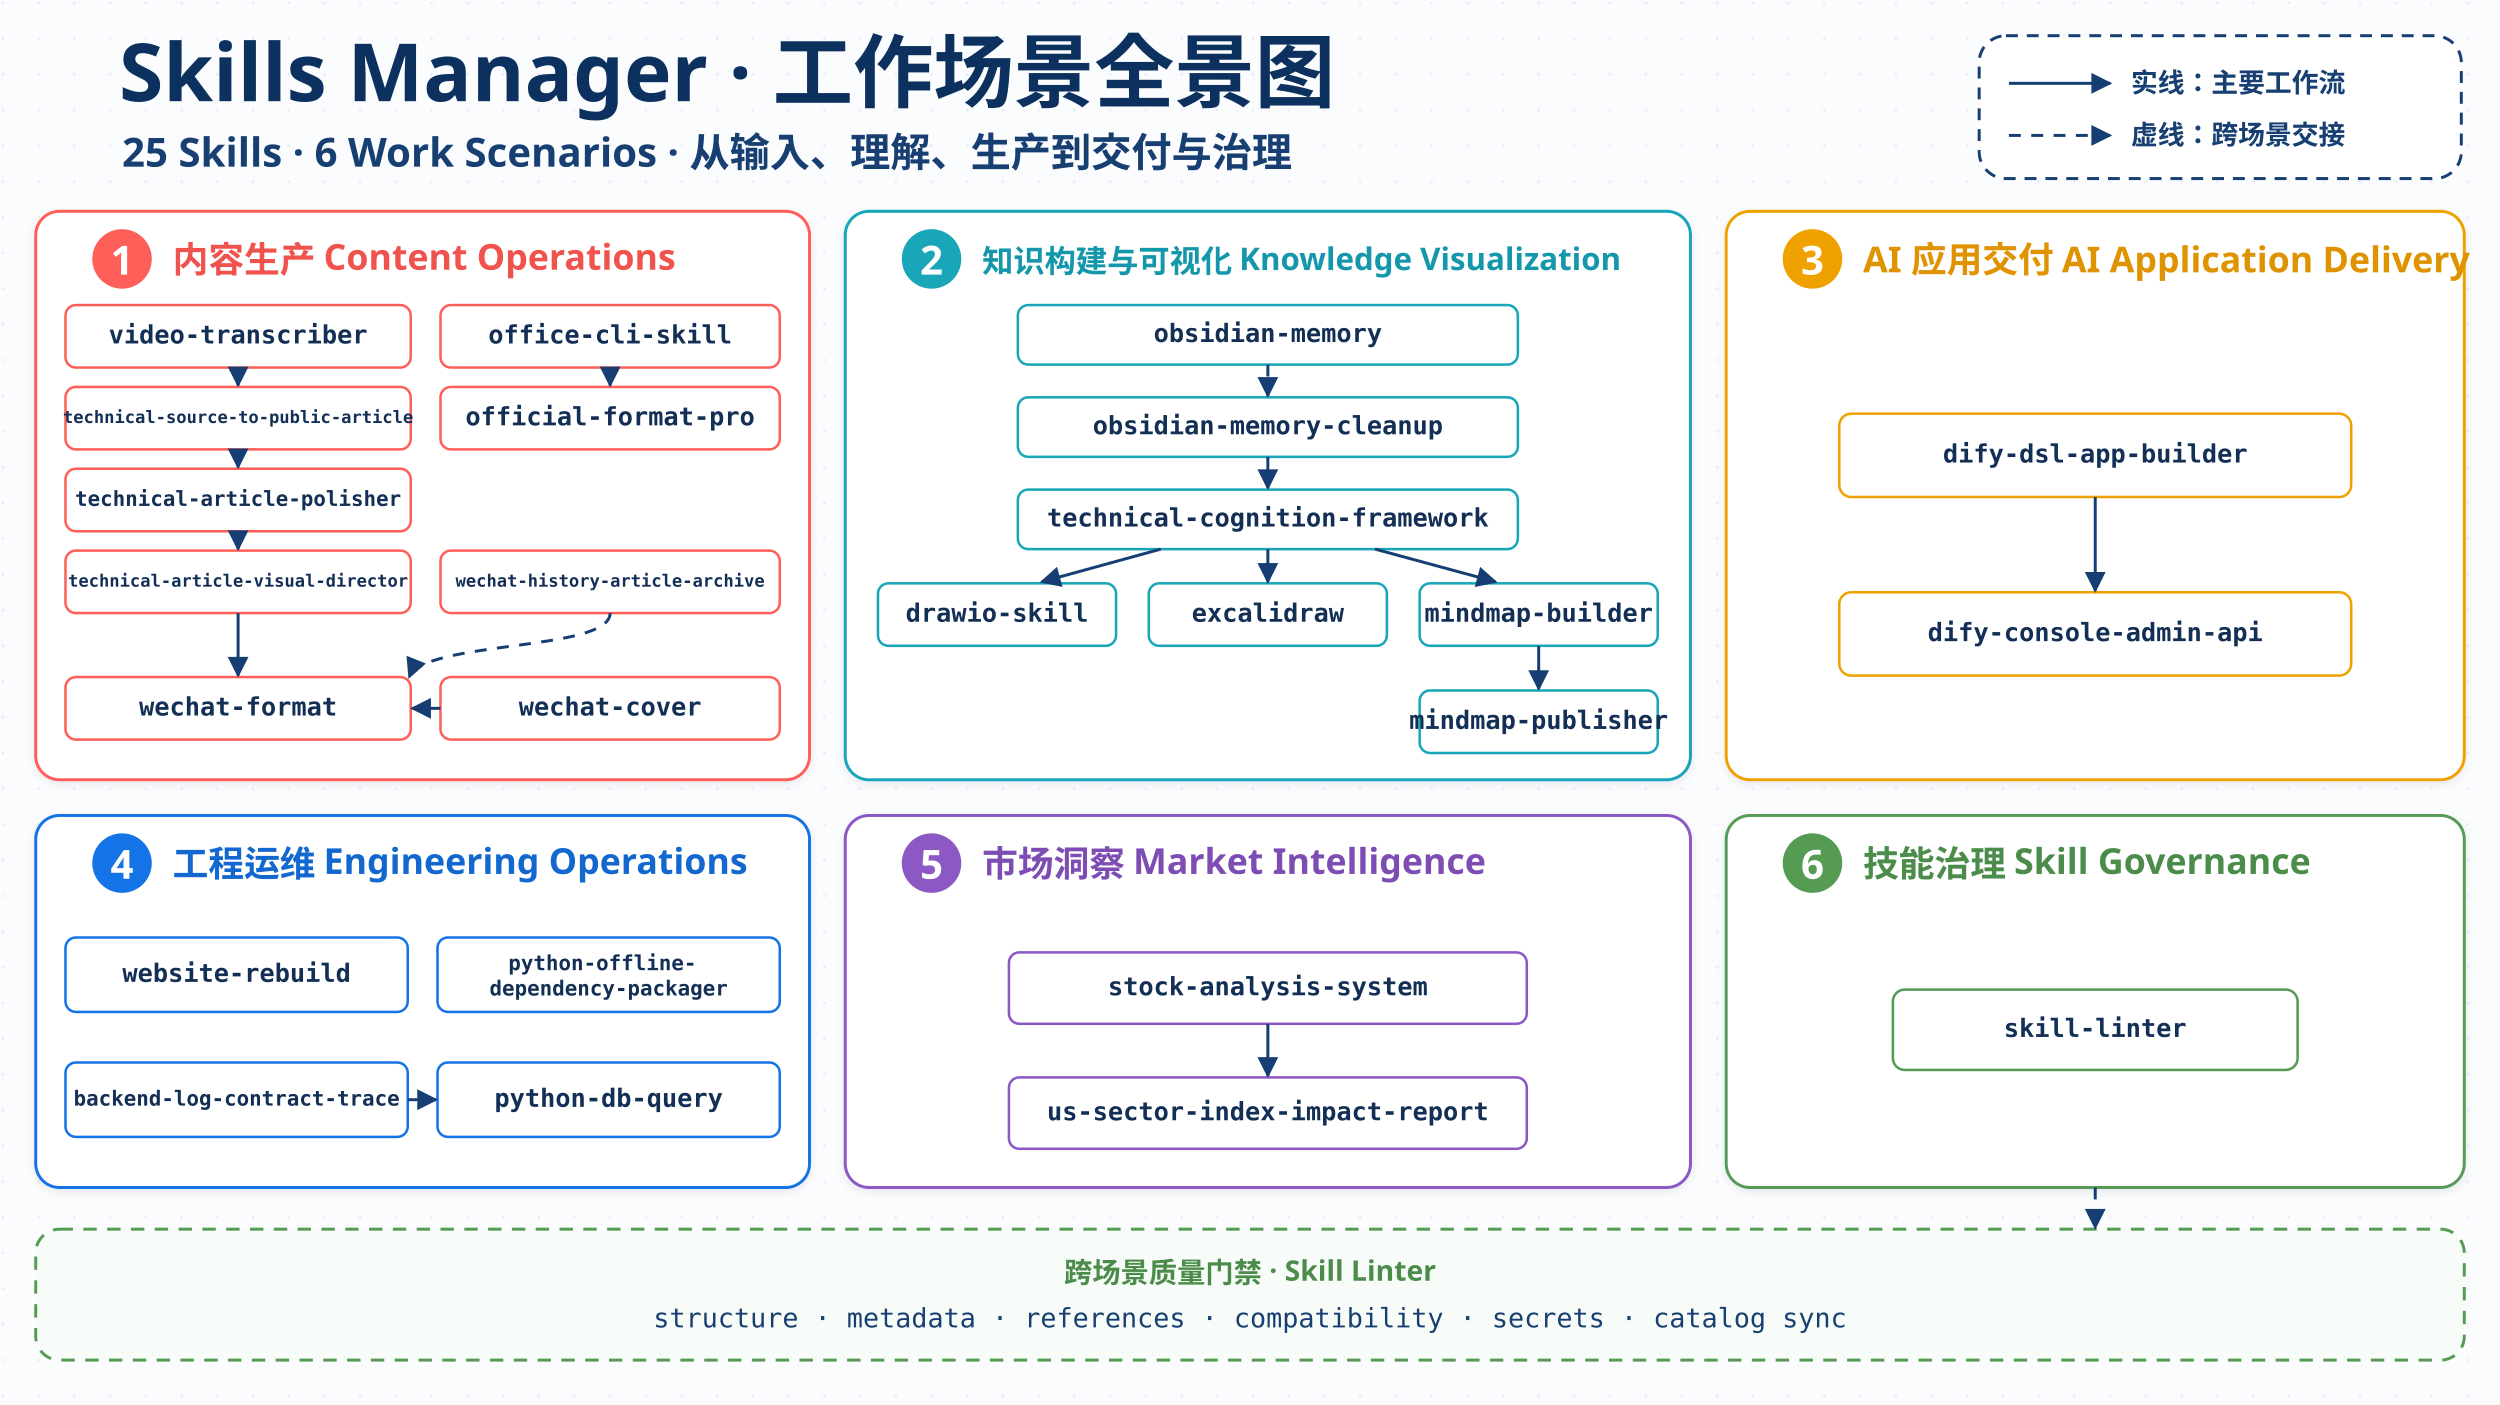
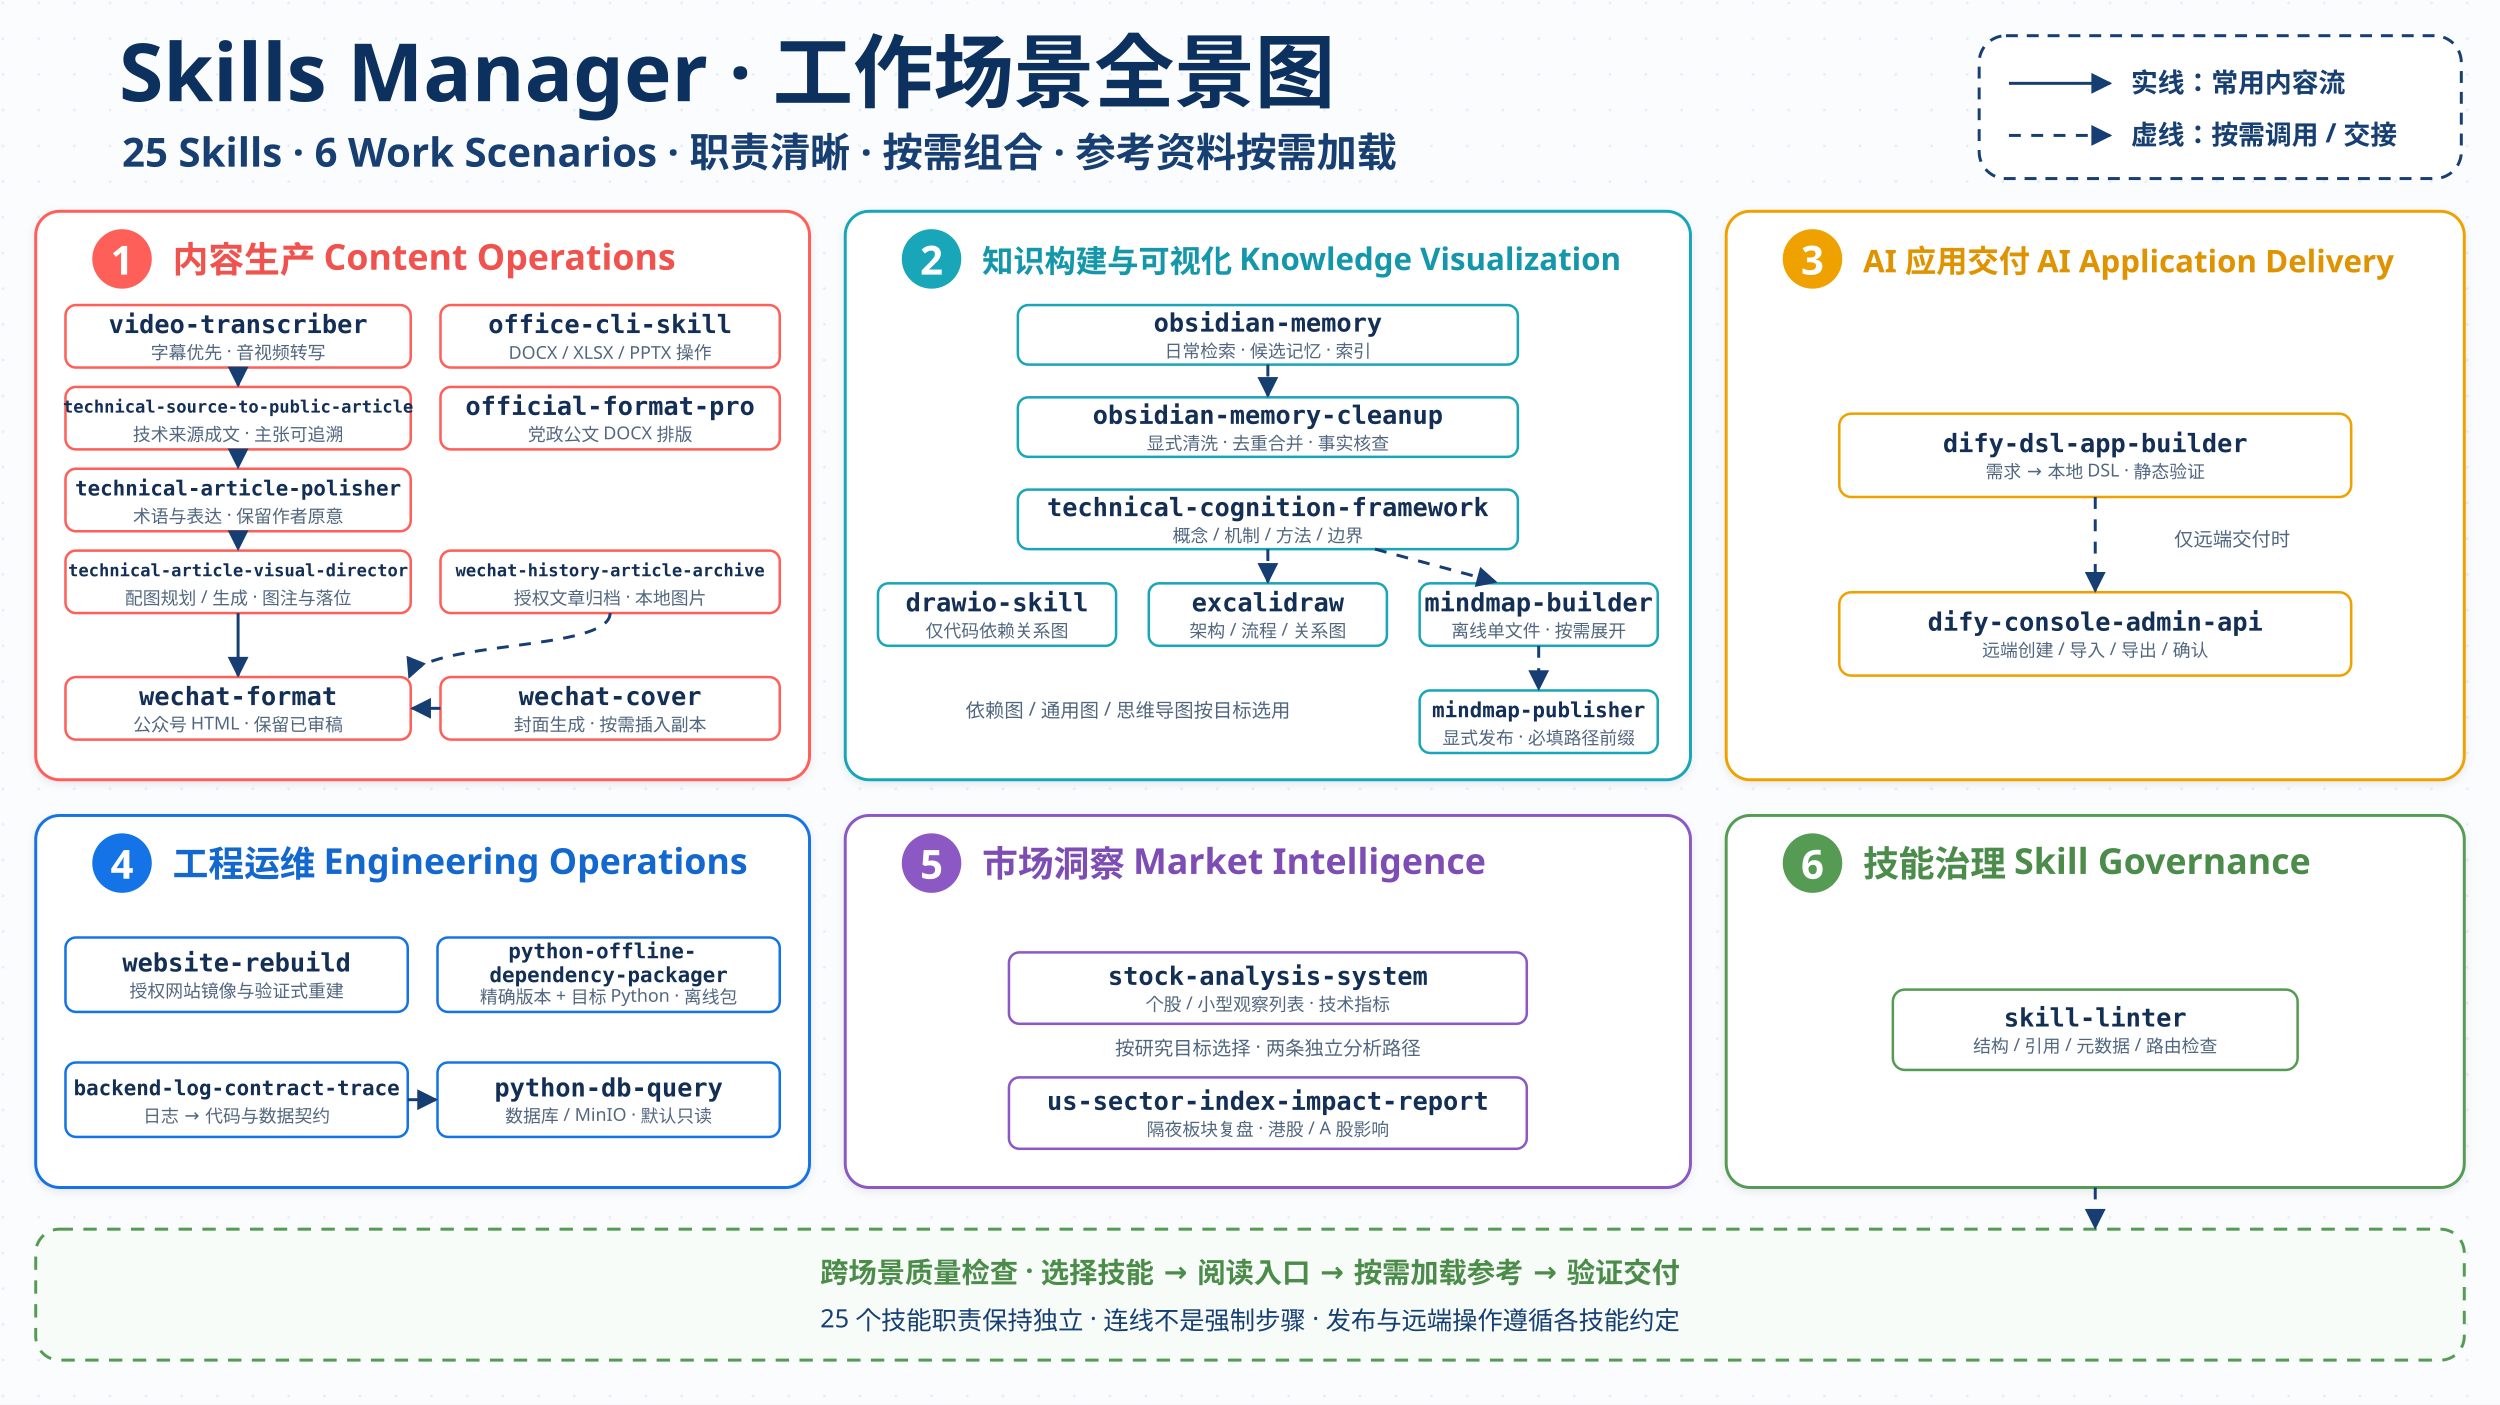
<svg xmlns="http://www.w3.org/2000/svg" width="1680" height="944" viewBox="0 0 1680 944">
  <defs>
    <pattern id="dots" width="24" height="24" patternUnits="userSpaceOnUse">
      <circle cx="2" cy="2" r="1" fill="#d9e2ef" opacity="0.55" />
    </pattern>
    <filter id="shadow" x="-10%" y="-10%" width="120%" height="120%">
      <feDropShadow dx="0" dy="2" stdDeviation="3" flood-color="#14264b" flood-opacity="0.08" />
    </filter>
    <marker id="arrow" viewBox="0 0 10 10" refX="9" refY="5" markerWidth="7" markerHeight="7" orient="auto-start-reverse">
      <path d="M 0 0 L 10 5 L 0 10 z" fill="#163e72" />
    </marker>
    <style>
      .title{font:700 54px 'Segoe UI','Microsoft YaHei',sans-serif;fill:#0d315f}
      .subtitle{font:600 27px 'Segoe UI','Microsoft YaHei',sans-serif;fill:#173f72}
      .section{font:700 24px 'Segoe UI','Microsoft YaHei',sans-serif}
      .section-compact{font-size:21px}
      .badge{font:700 27px 'Segoe UI',sans-serif;fill:#fff;text-anchor:middle;dominant-baseline:middle}
      .skill{font:600 17px Consolas,'SFMono-Regular',monospace;fill:#132f55;text-anchor:middle;dominant-baseline:middle}
      .skill-sm{font-size:14px}
      .skill-xs{font-size:11.5px}
+       .role{font:500 12px 'Segoe UI','Microsoft YaHei',sans-serif;fill:#52677f;text-anchor:middle;dominant-baseline:middle}
+       .note{font:500 13px 'Segoe UI','Microsoft YaHei',sans-serif;fill:#52677f;text-anchor:middle}
      .legend{font:600 18px 'Segoe UI','Microsoft YaHei',sans-serif;fill:#173f72}
      .flow{fill:none;stroke:#163e72;stroke-width:2;marker-end:url(#arrow)}
      .handoff{fill:none;stroke:#163e72;stroke-width:2;stroke-dasharray:8 7;marker-end:url(#arrow)}
    </style>
  </defs>
  <rect width="1680" height="944" fill="#fbfcfe" />
  <rect width="1680" height="944" fill="url(#dots)" />
  <text x="80" y="68" class="title">Skills Manager · 工作场景全景图</text>
-   <text x="82" y="112" class="subtitle">25 Skills · 6 Work Scenarios · 从输入、理解、生产到交付与治理</text>
+   <text x="82" y="112" class="subtitle">25 Skills · 6 Work Scenarios · 职责清晰 · 按需组合 · 参考资料按需加载</text>
  <g transform="translate(1330 24)">
    <rect width="324" height="96" rx="18" fill="#fff" stroke="#173f72" stroke-width="2" stroke-dasharray="8 6" />
    <path d="M20 32 H88" class="flow" />
-     <text x="102" y="38" class="legend">实线：主要工作流</text>
+     <text x="102" y="38" class="legend">实线：常用内容流</text>
    <path d="M20 67 H88" class="handoff" />
-     <text x="102" y="73" class="legend">虚线：跨场景交接</text>
+     <text x="102" y="73" class="legend">虚线：按需调用 / 交接</text>
  </g>
  <g filter="url(#shadow)">
    <rect x="24" y="142" width="520" height="382" rx="16" fill="#fff" stroke="#ff5f59" stroke-width="2" />
  </g>
  <circle cx="82" cy="174" r="20" fill="#ff5f59" />
  <text x="82" y="175" class="badge">1</text>
  <text x="116" y="183" class="section" fill="#f0524d">内容生产 Content Operations</text>
  <g fill="#fff" stroke="#ff5f59" stroke-width="1.7">
    <rect x="44" y="205" width="232" height="42" rx="7" />
    <rect x="44" y="260" width="232" height="42" rx="7" />
    <rect x="44" y="315" width="232" height="42" rx="7" />
    <rect x="44" y="370" width="232" height="42" rx="7" />
    <rect x="44" y="455" width="232" height="42" rx="7" />
    <rect x="296" y="205" width="228" height="42" rx="7" />
    <rect x="296" y="260" width="228" height="42" rx="7" />
    <rect x="296" y="370" width="228" height="42" rx="7" />
    <rect x="296" y="455" width="228" height="42" rx="7" />
  </g>
-   <text x="160" y="226" class="skill">video-transcriber</text>
-   <text x="160" y="281" class="skill skill-xs">technical-source-to-public-article</text>
-   <text x="160" y="336" class="skill skill-sm">technical-article-polisher</text>
-   <text x="160" y="391" class="skill skill-xs">technical-article-visual-director</text>
-   <text x="160" y="476" class="skill">wechat-format</text>
-   <text x="410" y="226" class="skill">office-cli-skill</text>
-   <text x="410" y="281" class="skill">official-format-pro</text>
-   <text x="410" y="391" class="skill skill-xs">wechat-history-article-archive</text>
-   <text x="410" y="476" class="skill">wechat-cover</text>
+   <text x="160" y="219" class="skill">video-transcriber</text>
+   <text x="160" y="237" class="role">字幕优先 · 音视频转写</text>
+   <text x="160" y="274" class="skill skill-xs">technical-source-to-public-article</text>
+   <text x="160" y="292" class="role">技术来源成文 · 主张可追溯</text>
+   <text x="160" y="329" class="skill skill-sm">technical-article-polisher</text>
+   <text x="160" y="347" class="role">术语与表达 · 保留作者原意</text>
+   <text x="160" y="384" class="skill skill-xs">technical-article-visual-director</text>
+   <text x="160" y="402" class="role">配图规划 / 生成 · 图注与落位</text>
+   <text x="160" y="469" class="skill">wechat-format</text>
+   <text x="160" y="487" class="role">公众号 HTML · 保留已审稿</text>
+   <text x="410" y="219" class="skill">office-cli-skill</text>
+   <text x="410" y="237" class="role">DOCX / XLSX / PPTX 操作</text>
+   <text x="410" y="274" class="skill">official-format-pro</text>
+   <text x="410" y="292" class="role">党政公文 DOCX 排版</text>
+   <text x="410" y="384" class="skill skill-xs">wechat-history-article-archive</text>
+   <text x="410" y="402" class="role">授权文章归档 · 本地图片</text>
+   <text x="410" y="469" class="skill">wechat-cover</text>
+   <text x="410" y="487" class="role">封面生成 · 按需插入副本</text>
  <path d="M160 247 V259" class="flow" />
-   <path d="M160 302 V314" class="flow" />
-   <path d="M160 357 V369" class="flow" />
+   <path d="M160 302 V314" class="handoff" />
+   <path d="M160 357 V369" class="handoff" />
  <path d="M160 412 V454" class="flow" />
-   <path d="M410 247 V259" class="flow" />
  <path d="M410 412 C410 438 285 430 275 455" class="handoff" />
  <path d="M296 476 H277" class="handoff" />
  <g filter="url(#shadow)">
    <rect x="568" y="142" width="568" height="382" rx="16" fill="#fff" stroke="#18a6b8" stroke-width="2" />
  </g>
  <circle cx="626" cy="174" r="20" fill="#18a6b8" />
  <text x="626" y="175" class="badge">2</text>
  <text x="660" y="183" class="section section-compact" fill="#1497aa">知识构建与可视化 Knowledge Visualization</text>
  <g fill="#fff" stroke="#18a6b8" stroke-width="1.7">
    <rect x="684" y="205" width="336" height="40" rx="7" />
    <rect x="684" y="267" width="336" height="40" rx="7" />
    <rect x="684" y="329" width="336" height="40" rx="7" />
    <rect x="590" y="392" width="160" height="42" rx="7" />
    <rect x="772" y="392" width="160" height="42" rx="7" />
    <rect x="954" y="392" width="160" height="42" rx="7" />
    <rect x="954" y="464" width="160" height="42" rx="7" />
  </g>
-   <text x="852" y="225" class="skill">obsidian-memory</text>
-   <text x="852" y="287" class="skill">obsidian-memory-cleanup</text>
-   <text x="852" y="349" class="skill">technical-cognition-framework</text>
-   <text x="670" y="413" class="skill">drawio-skill</text>
-   <text x="852" y="413" class="skill">excalidraw</text>
-   <text x="1034" y="413" class="skill">mindmap-builder</text>
-   <text x="1034" y="485" class="skill">mindmap-publisher</text>
+   <text x="852" y="218" class="skill">obsidian-memory</text>
+   <text x="852" y="236" class="role">日常检索 · 候选记忆 · 索引</text>
+   <text x="852" y="280" class="skill">obsidian-memory-cleanup</text>
+   <text x="852" y="298" class="role">显式清洗 · 去重合并 · 事实核查</text>
+   <text x="852" y="342" class="skill">technical-cognition-framework</text>
+   <text x="852" y="360" class="role">概念 / 机制 / 方法 / 边界</text>
+   <text x="670" y="406" class="skill">drawio-skill</text>
+   <text x="670" y="424" class="role">仅代码依赖关系图</text>
+   <text x="852" y="406" class="skill">excalidraw</text>
+   <text x="852" y="424" class="role">架构 / 流程 / 关系图</text>
+   <text x="1034" y="406" class="skill">mindmap-builder</text>
+   <text x="1034" y="424" class="role">离线单文件 · 按需展开</text>
+   <text x="1034" y="478" class="skill skill-sm">mindmap-publisher</text>
+   <text x="1034" y="496" class="role">显式发布 · 必填路径前缀</text>
  <path d="M852 245 V266" class="handoff" />
-   <path d="M852 307 V328" class="flow" />
-   <path d="M780 369 L700 391" class="flow" />
-   <path d="M852 369 V391" class="flow" />
-   <path d="M924 369 L1005 391" class="flow" />
-   <path d="M1034 434 V463" class="flow" />
+   <path d="M852 369 V391" class="handoff" />
+   <path d="M924 369 L1005 391" class="handoff" />
+   <path d="M1034 434 V463" class="handoff" />
+   <text x="758" y="482" class="note">依赖图 / 通用图 / 思维导图按目标选用</text>
  <g filter="url(#shadow)">
    <rect x="1160" y="142" width="496" height="382" rx="16" fill="#fff" stroke="#efa100" stroke-width="2" />
  </g>
  <circle cx="1218" cy="174" r="20" fill="#efa100" />
  <text x="1218" y="175" class="badge">3</text>
-   <text x="1252" y="183" class="section" fill="#df9300">AI 应用交付 AI Application Delivery</text>
+   <text x="1252" y="183" class="section section-compact" fill="#df9300">AI 应用交付 AI Application Delivery</text>
  <g fill="#fff" stroke="#efa100" stroke-width="1.7">
    <rect x="1236" y="278" width="344" height="56" rx="8" />
    <rect x="1236" y="398" width="344" height="56" rx="8" />
  </g>
-   <text x="1408" y="306" class="skill">dify-dsl-app-builder</text>
-   <text x="1408" y="426" class="skill">dify-console-admin-api</text>
-   <path d="M1408 334 V397" class="flow" />
+   <text x="1408" y="299" class="skill">dify-dsl-app-builder</text>
+   <text x="1408" y="317" class="role">需求 → 本地 DSL · 静态验证</text>
+   <text x="1408" y="419" class="skill">dify-console-admin-api</text>
+   <text x="1408" y="437" class="role">远端创建 / 导入 / 导出 / 确认</text>
+   <path d="M1408 334 V397" class="handoff" />
+   <text x="1500" y="367" class="note">仅远端交付时</text>
  <g filter="url(#shadow)">
    <rect x="24" y="548" width="520" height="250" rx="16" fill="#fff" stroke="#1473e6" stroke-width="2" />
  </g>
  <circle cx="82" cy="580" r="20" fill="#1473e6" />
  <text x="82" y="581" class="badge">4</text>
  <text x="116" y="589" class="section" fill="#1268cf">工程运维 Engineering Operations</text>
  <g fill="#fff" stroke="#1473e6" stroke-width="1.7">
    <rect x="44" y="630" width="230" height="50" rx="7" />
    <rect x="294" y="630" width="230" height="50" rx="7" />
    <rect x="44" y="714" width="230" height="50" rx="7" />
    <rect x="294" y="714" width="230" height="50" rx="7" />
  </g>
-   <text x="159" y="655" class="skill">website-rebuild</text>
+   <text x="159" y="648" class="skill">website-rebuild</text>
+   <text x="159" y="666" class="role">授权网站镜像与验证式重建</text>
  <text x="409" y="648" class="skill skill-sm">
-     <tspan x="409" dy="0">python-offline-</tspan>
-     <tspan x="409" dy="17">dependency-packager</tspan>
+     <tspan x="409" dy="-8">python-offline-</tspan>
+     <tspan x="409" dy="16">dependency-packager</tspan>
  </text>
-   <text x="159" y="739" class="skill skill-sm">backend-log-contract-trace</text>
-   <text x="409" y="739" class="skill">python-db-query</text>
-   <path d="M274 739 H293" class="flow" />
+   <text x="409" y="670" class="role">精确版本 + 目标 Python · 离线包</text>
+   <text x="159" y="732" class="skill skill-sm">backend-log-contract-trace</text>
+   <text x="159" y="750" class="role">日志 → 代码与数据契约</text>
+   <text x="409" y="732" class="skill">python-db-query</text>
+   <text x="409" y="750" class="role">数据库 / MinIO · 默认只读</text>
+   <path d="M274 739 H293" class="handoff" />
  <g filter="url(#shadow)">
    <rect x="568" y="548" width="568" height="250" rx="16" fill="#fff" stroke="#8b58c4" stroke-width="2" />
  </g>
  <circle cx="626" cy="580" r="20" fill="#8b58c4" />
  <text x="626" y="581" class="badge">5</text>
  <text x="660" y="589" class="section" fill="#7d4db3">市场洞察 Market Intelligence</text>
  <g fill="#fff" stroke="#8b58c4" stroke-width="1.7">
    <rect x="678" y="640" width="348" height="48" rx="7" />
    <rect x="678" y="724" width="348" height="48" rx="7" />
  </g>
-   <text x="852" y="664" class="skill">stock-analysis-system</text>
-   <text x="852" y="748" class="skill">us-sector-index-impact-report</text>
-   <path d="M852 688 V723" class="flow" />
+   <text x="852" y="657" class="skill">stock-analysis-system</text>
+   <text x="852" y="675" class="role">个股 / 小型观察列表 · 技术指标</text>
+   <text x="852" y="741" class="skill">us-sector-index-impact-report</text>
+   <text x="852" y="759" class="role">隔夜板块复盘 · 港股 / A 股影响</text>
+   <text x="852" y="709" class="note">按研究目标选择 · 两条独立分析路径</text>
  <g filter="url(#shadow)">
    <rect x="1160" y="548" width="496" height="250" rx="16" fill="#fff" stroke="#559b54" stroke-width="2" />
  </g>
  <circle cx="1218" cy="580" r="20" fill="#559b54" />
  <text x="1218" y="581" class="badge">6</text>
  <text x="1252" y="589" class="section" fill="#4c8c4b">技能治理 Skill Governance</text>
  <rect x="1272" y="665" width="272" height="54" rx="8" fill="#fff" stroke="#559b54" stroke-width="1.7" />
-   <text x="1408" y="692" class="skill" font-size="20">skill-linter</text>
+   <text x="1408" y="685" class="skill">skill-linter</text>
+   <text x="1408" y="703" class="role">结构 / 引用 / 元数据 / 路由检查</text>
  <rect x="24" y="826" width="1632" height="88" rx="16" fill="#f8fcf8" stroke="#559b54" stroke-width="2" stroke-dasharray="9 7" />
-   <text x="840" y="862" text-anchor="middle" font-family="'Segoe UI','Microsoft YaHei',sans-serif" font-size="19" font-weight="600" fill="#4c8c4b">跨场景质量门禁 · Skill Linter</text>
-   <text x="840" y="892" text-anchor="middle" font-family="Consolas,monospace" font-size="18" fill="#173f72">structure · metadata · references · compatibility · secrets · catalog sync</text>
+   <text x="840" y="862" text-anchor="middle" font-family="'Segoe UI','Microsoft YaHei',sans-serif" font-size="19" font-weight="600" fill="#4c8c4b">跨场景质量检查 · 选择技能 → 阅读入口 → 按需加载参考 → 验证交付</text>
+   <text x="840" y="892" text-anchor="middle" font-family="'Segoe UI','Microsoft YaHei',sans-serif" font-size="17" fill="#173f72">25 个技能职责保持独立 · 连线不是强制步骤 · 发布与远端操作遵循各技能约定</text>
  <path d="M1408 798 V825" class="handoff" />
</svg>
